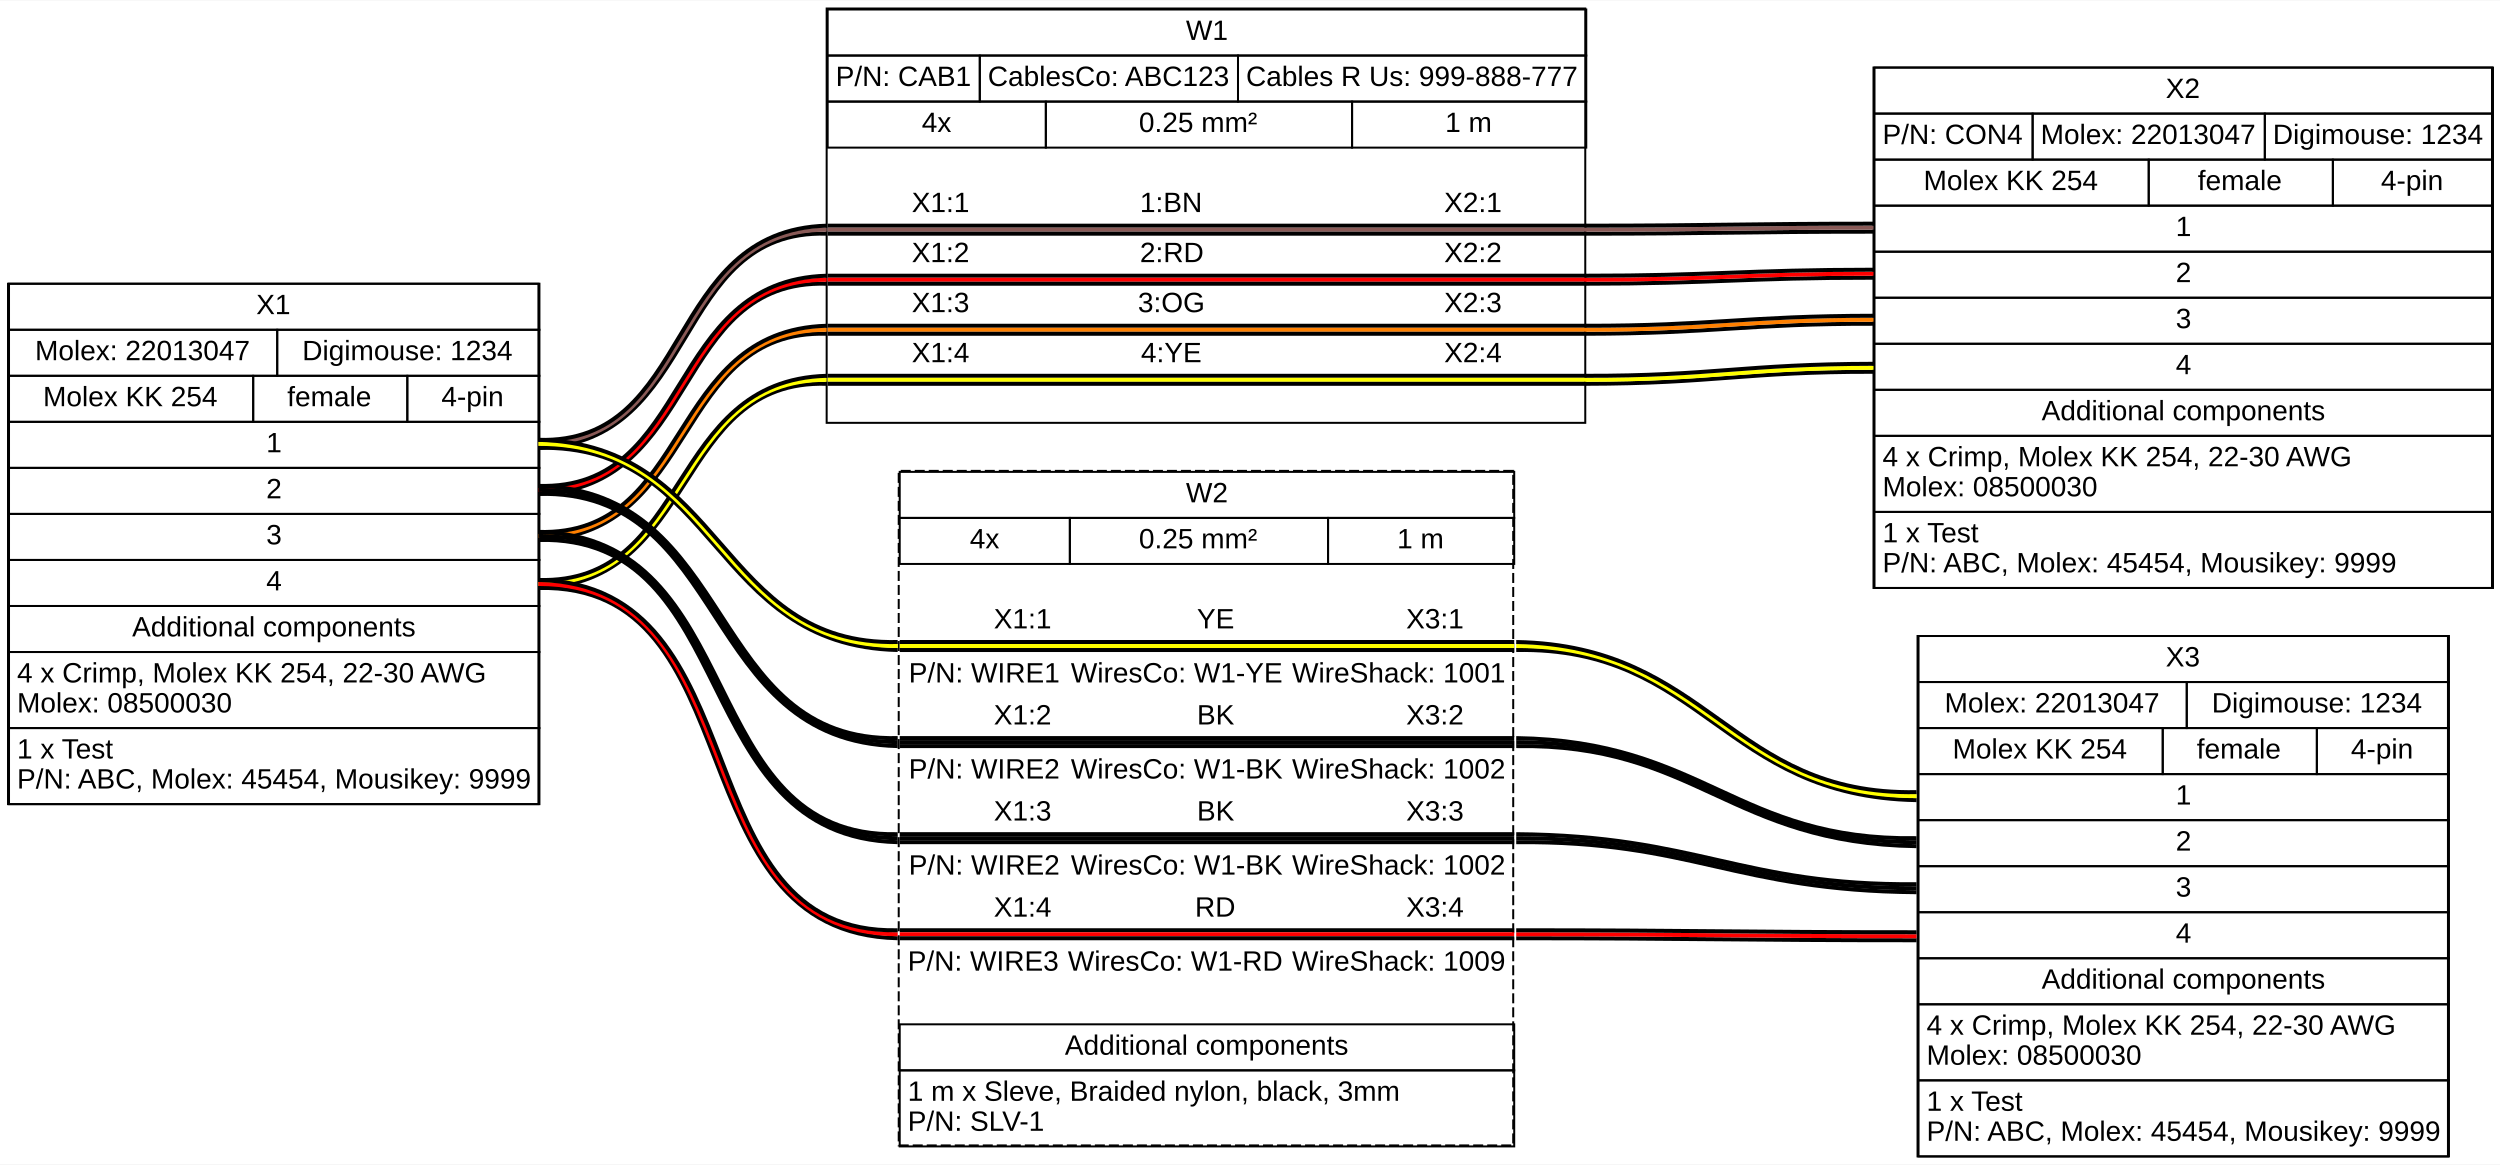
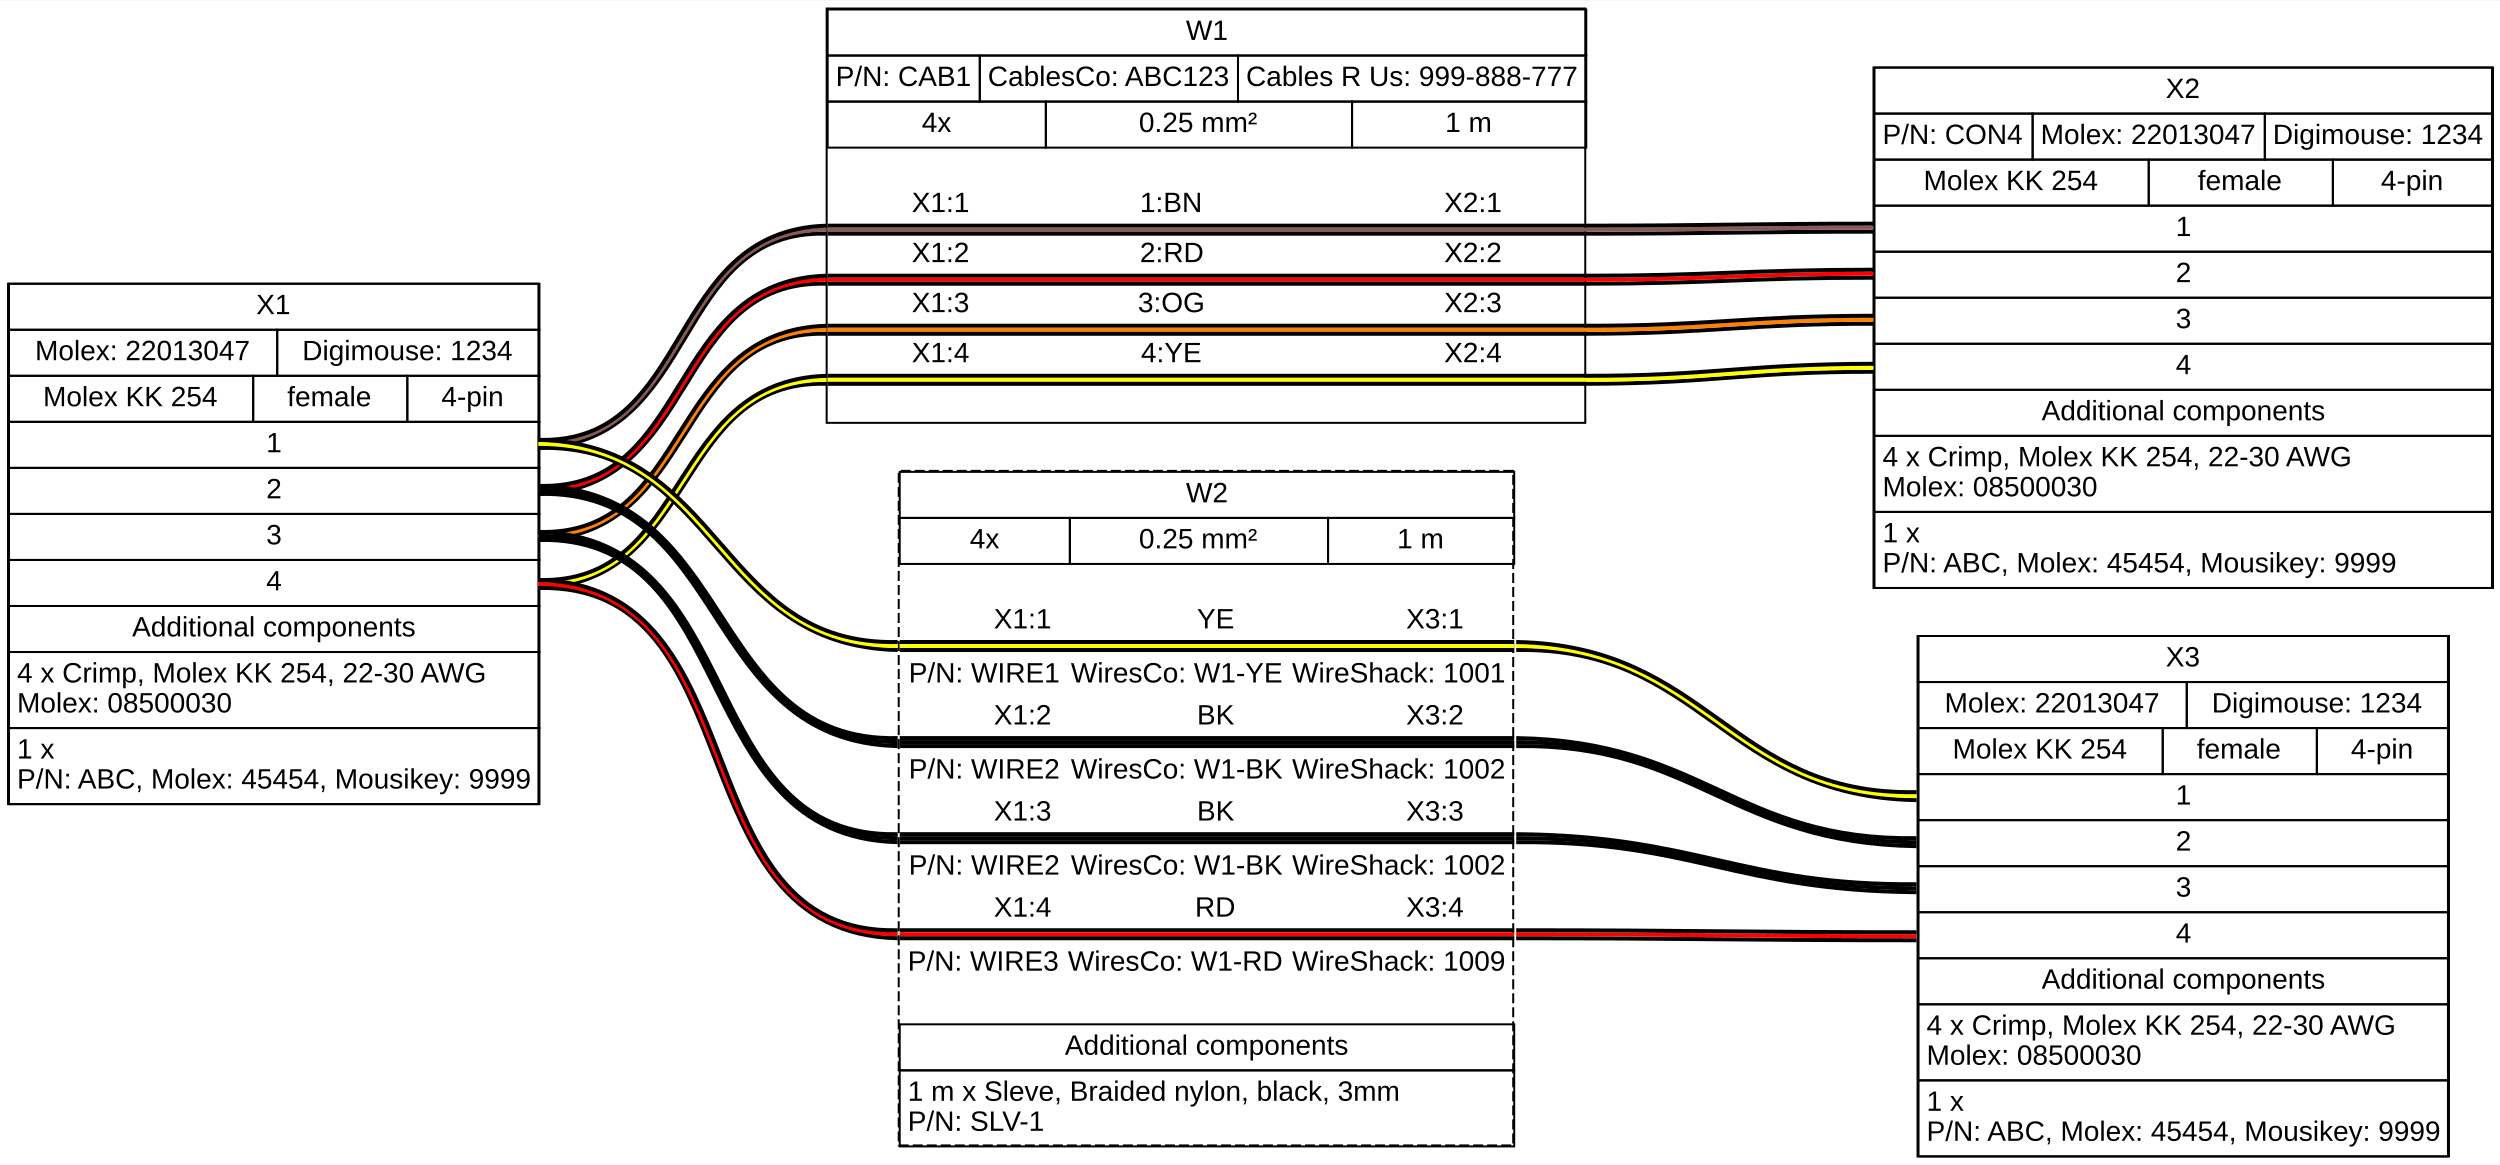
<svg xmlns="http://www.w3.org/2000/svg" width="1249pt" height="582pt" viewBox="0.00 0.00 1249.00 581.50">
  <g id="graph0" class="graph" transform="scale(1 1) rotate(0) translate(4 577.5)">
    <polygon fill="#ffffff" stroke="transparent" points="-4,4 -4,-577.5 1245,-577.5 1245,4 -4,4" />
    <g id="node1" class="node">
      <polygon fill="#ffffff" stroke="black" points="265,-436 0,-436 0,-176 265,-176 265,-436" />
      <polygon fill="none" stroke="black" points="0.5,-413 0.5,-436 265.5,-436 265.5,-413 0.5,-413" />
      <text text-anchor="start" x="124" y="-420.8" font-family="arial" font-size="14.00">X1</text>
      <polygon fill="none" stroke="black" points="0.5,-390 0.5,-413 134.5,-413 134.5,-390 0.5,-390" />
      <text text-anchor="start" x="13.5" y="-397.8" font-family="arial" font-size="14.00">Molex: 22013047</text>
      <polygon fill="none" stroke="black" points="134.5,-390 134.5,-413 265.5,-413 265.5,-390 134.5,-390" />
      <text text-anchor="start" x="147" y="-397.8" font-family="arial" font-size="14.00">Digimouse: 1234</text>
      <polygon fill="none" stroke="black" points="0.5,-367 0.5,-390 122.5,-390 122.5,-367 0.5,-367" />
      <text text-anchor="start" x="17.5" y="-374.8" font-family="arial" font-size="14.00">Molex KK 254</text>
      <polygon fill="none" stroke="black" points="122.5,-367 122.5,-390 199.5,-390 199.5,-367 122.5,-367" />
      <text text-anchor="start" x="139.5" y="-374.8" font-family="arial" font-size="14.00">female</text>
      <polygon fill="none" stroke="black" points="199.5,-367 199.5,-390 265.5,-390 265.5,-367 199.5,-367" />
      <text text-anchor="start" x="216.5" y="-374.8" font-family="arial" font-size="14.00">4-pin</text>
      <polygon fill="none" stroke="black" points="0.5,-344 0.5,-367 265.5,-367 265.5,-344 0.5,-344" />
      <text text-anchor="start" x="129" y="-351.8" font-family="arial" font-size="14.00">1</text>
      <polygon fill="none" stroke="black" points="0.5,-321 0.5,-344 265.5,-344 265.5,-321 0.5,-321" />
      <text text-anchor="start" x="129" y="-328.8" font-family="arial" font-size="14.00">2</text>
      <polygon fill="none" stroke="black" points="0.5,-298 0.5,-321 265.5,-321 265.5,-298 0.5,-298" />
      <text text-anchor="start" x="129" y="-305.8" font-family="arial" font-size="14.00">3</text>
      <polygon fill="none" stroke="black" points="0.5,-275 0.5,-298 265.5,-298 265.5,-275 0.5,-275" />
      <text text-anchor="start" x="129" y="-282.8" font-family="arial" font-size="14.00">4</text>
      <polygon fill="none" stroke="black" points="0.5,-252 0.5,-275 265.5,-275 265.5,-252 0.5,-252" />
      <text text-anchor="start" x="62" y="-259.8" font-family="arial" font-size="14.00">Additional components</text>
      <polygon fill="none" stroke="black" points="0.5,-214 0.5,-252 265.5,-252 265.5,-214 0.5,-214" />
      <text text-anchor="start" x="4.5" y="-236.8" font-family="arial" font-size="14.00">4 x Crimp, Molex KK 254, 22-30 AWG</text>
      <text text-anchor="start" x="4.5" y="-221.8" font-family="arial" font-size="14.00">Molex: 08500030</text>
      <polygon fill="none" stroke="black" points="0.5,-176 0.5,-214 265.5,-214 265.5,-176 0.5,-176" />
-       <text text-anchor="start" x="4.5" y="-198.8" font-family="arial" font-size="14.00">1 x Test</text>
+       <text text-anchor="start" x="4.5" y="-198.8" font-family="arial" font-size="14.00">1 x </text>
      <text text-anchor="start" x="4.5" y="-183.8" font-family="arial" font-size="14.00">P/N: ABC, Molex: 45454, Mousikey: 9999</text>
    </g>
    <g id="node4" class="node">
      <polygon fill="#ffffff" stroke="black" points="788,-573.5 409,-573.5 409,-366.5 788,-366.5 788,-573.5" />
      <polygon fill="none" stroke="black" points="409.5,-550 409.5,-573 788.5,-573 788.5,-550 409.5,-550" />
      <text text-anchor="start" x="588.5" y="-557.8" font-family="arial" font-size="14.00">W1</text>
      <polygon fill="none" stroke="black" points="409.5,-527 409.5,-550 485.5,-550 485.5,-527 409.5,-527" />
      <text text-anchor="start" x="413.5" y="-534.8" font-family="arial" font-size="14.00">P/N: CAB1</text>
      <polygon fill="none" stroke="black" points="485.5,-527 485.5,-550 614.5,-550 614.5,-527 485.5,-527" />
      <text text-anchor="start" x="489.5" y="-534.8" font-family="arial" font-size="14.00">CablesCo: ABC123</text>
      <polygon fill="none" stroke="black" points="614.5,-527 614.5,-550 788.5,-550 788.5,-527 614.5,-527" />
      <text text-anchor="start" x="618.5" y="-534.8" font-family="arial" font-size="14.00">Cables R Us: 999-888-777</text>
      <polygon fill="none" stroke="black" points="409.5,-504 409.5,-527 518.5,-527 518.5,-504 409.5,-504" />
      <text text-anchor="start" x="456.5" y="-511.8" font-family="arial" font-size="14.00">4x</text>
      <polygon fill="none" stroke="black" points="518.5,-504 518.5,-527 671.5,-527 671.5,-504 518.5,-504" />
      <text text-anchor="start" x="565" y="-511.8" font-family="arial" font-size="14.00">0.25 mm²</text>
      <polygon fill="none" stroke="black" points="671.5,-504 671.5,-527 788.5,-527 788.5,-504 671.5,-504" />
      <text text-anchor="start" x="718" y="-511.8" font-family="arial" font-size="14.00">1 m</text>
      <text text-anchor="start" x="464" y="-490.8" font-family="arial" font-size="14.00"> </text>
      <text text-anchor="start" x="451.5" y="-471.8" font-family="arial" font-size="14.00">X1:1</text>
      <text text-anchor="start" x="565.5" y="-471.8" font-family="arial" font-size="14.00">     1:BN    </text>
      <text text-anchor="start" x="717.5" y="-471.8" font-family="arial" font-size="14.00">X2:1</text>
      <polygon fill="#000000" stroke="transparent" points="409.5,-464 409.5,-466 788.5,-466 788.5,-464 409.5,-464" />
      <polygon fill="#895956" stroke="transparent" points="409.5,-462 409.5,-464 788.5,-464 788.5,-462 409.5,-462" />
      <polygon fill="#000000" stroke="transparent" points="409.5,-460 409.5,-462 788.5,-462 788.5,-460 409.5,-460" />
      <text text-anchor="start" x="451.5" y="-446.8" font-family="arial" font-size="14.00">X1:2</text>
      <text text-anchor="start" x="565.5" y="-446.8" font-family="arial" font-size="14.00">     2:RD    </text>
      <text text-anchor="start" x="717.5" y="-446.8" font-family="arial" font-size="14.00">X2:2</text>
      <polygon fill="#000000" stroke="transparent" points="409.5,-439 409.5,-441 788.5,-441 788.5,-439 409.5,-439" />
      <polygon fill="#ff0000" stroke="transparent" points="409.5,-437 409.5,-439 788.5,-439 788.5,-437 409.5,-437" />
      <polygon fill="#000000" stroke="transparent" points="409.5,-435 409.5,-437 788.5,-437 788.5,-435 409.5,-435" />
      <text text-anchor="start" x="451.5" y="-421.8" font-family="arial" font-size="14.00">X1:3</text>
      <text text-anchor="start" x="564.5" y="-421.8" font-family="arial" font-size="14.00">     3:OG    </text>
      <text text-anchor="start" x="717.5" y="-421.8" font-family="arial" font-size="14.00">X2:3</text>
      <polygon fill="#000000" stroke="transparent" points="409.5,-414 409.5,-416 788.5,-416 788.5,-414 409.5,-414" />
      <polygon fill="#ff8000" stroke="transparent" points="409.5,-412 409.5,-414 788.5,-414 788.5,-412 409.5,-412" />
      <polygon fill="#000000" stroke="transparent" points="409.5,-410 409.5,-412 788.5,-412 788.5,-410 409.5,-410" />
      <text text-anchor="start" x="451.5" y="-396.8" font-family="arial" font-size="14.00">X1:4</text>
      <text text-anchor="start" x="566" y="-396.8" font-family="arial" font-size="14.00">     4:YE    </text>
      <text text-anchor="start" x="717.5" y="-396.8" font-family="arial" font-size="14.00">X2:4</text>
      <polygon fill="#000000" stroke="transparent" points="409.5,-389 409.5,-391 788.5,-391 788.5,-389 409.5,-389" />
      <polygon fill="#ffff00" stroke="transparent" points="409.5,-387 409.5,-389 788.5,-389 788.5,-387 409.5,-387" />
      <polygon fill="#000000" stroke="transparent" points="409.5,-385 409.5,-387 788.5,-387 788.5,-385 409.5,-385" />
      <text text-anchor="start" x="464" y="-371.8" font-family="arial" font-size="14.00"> </text>
    </g>
    <g id="edge1" class="edge">
      <path fill="none" stroke="#000000" stroke-width="2" d="M265,-354C346.71,-356.29 331.25,-463.29 409,-461" />
      <path fill="none" stroke="#895956" stroke-width="2" d="M265,-356C344.73,-356 329.27,-463 409,-463" />
      <path fill="none" stroke="#000000" stroke-width="2" d="M265,-358C342.75,-355.71 327.29,-462.71 409,-465" />
    </g>
    <g id="edge3" class="edge">
      <path fill="none" stroke="#000000" stroke-width="2" d="M265,-331C346.19,-333.27 331.77,-438.27 409,-436" />
      <path fill="none" stroke="#ff0000" stroke-width="2" d="M265,-333C344.21,-333 329.79,-438 409,-438" />
      <path fill="none" stroke="#000000" stroke-width="2" d="M265,-335C342.23,-332.73 327.81,-437.73 409,-440" />
    </g>
    <g id="edge5" class="edge">
      <path fill="none" stroke="#000000" stroke-width="2" d="M265,-308C345.67,-310.26 332.3,-413.26 409,-411" />
      <path fill="none" stroke="#ff8000" stroke-width="2" d="M265,-310C343.69,-310 330.31,-413 409,-413" />
      <path fill="none" stroke="#000000" stroke-width="2" d="M265,-312C341.7,-309.74 328.33,-412.74 409,-415" />
    </g>
    <g id="edge7" class="edge">
      <path fill="none" stroke="#000000" stroke-width="2" d="M265,-284C345.41,-286.25 332.56,-388.25 409,-386" />
      <path fill="none" stroke="#ffff00" stroke-width="2" d="M265,-286C343.43,-286 330.57,-388 409,-388" />
      <path fill="none" stroke="#000000" stroke-width="2" d="M265,-288C341.44,-285.75 328.59,-387.75 409,-390" />
    </g>
    <g id="node5" class="node">
      <polygon fill="#ffffff" stroke="black" stroke-dasharray="5,2" points="752,-342.5 445,-342.5 445,-5.5 752,-5.5 752,-342.5" />
      <polygon fill="none" stroke="black" points="445.5,-319 445.5,-342 752.5,-342 752.5,-319 445.5,-319" />
      <text text-anchor="start" x="588.5" y="-326.8" font-family="arial" font-size="14.00">W2</text>
      <polygon fill="none" stroke="black" points="445.5,-296 445.5,-319 530.5,-319 530.5,-296 445.5,-296" />
      <text text-anchor="start" x="480.5" y="-303.8" font-family="arial" font-size="14.00">4x</text>
      <polygon fill="none" stroke="black" points="530.5,-296 530.5,-319 659.5,-319 659.5,-296 530.5,-296" />
      <text text-anchor="start" x="565" y="-303.8" font-family="arial" font-size="14.00">0.25 mm²</text>
      <polygon fill="none" stroke="black" points="659.5,-296 659.5,-319 752.5,-319 752.5,-296 659.5,-296" />
      <text text-anchor="start" x="694" y="-303.8" font-family="arial" font-size="14.00">1 m</text>
      <text text-anchor="start" x="505" y="-282.8" font-family="arial" font-size="14.00"> </text>
      <text text-anchor="start" x="492.5" y="-263.8" font-family="arial" font-size="14.00">X1:1</text>
      <text text-anchor="start" x="594" y="-263.8" font-family="arial" font-size="14.00">     YE    </text>
      <text text-anchor="start" x="698.5" y="-263.8" font-family="arial" font-size="14.00">X3:1</text>
      <polygon fill="#000000" stroke="transparent" points="445.5,-256 445.5,-258 752.5,-258 752.5,-256 445.5,-256" />
      <polygon fill="#ffff00" stroke="transparent" points="445.5,-254 445.5,-256 752.5,-256 752.5,-254 445.5,-254" />
      <polygon fill="#000000" stroke="transparent" points="445.5,-252 445.5,-254 752.5,-254 752.5,-252 445.5,-252" />
      <text text-anchor="start" x="450" y="-236.8" font-family="arial" font-size="14.00">P/N: WIRE1</text>
      <text text-anchor="start" x="531" y="-236.8" font-family="arial" font-size="14.00">WiresCo: W1-YE</text>
      <text text-anchor="start" x="641.5" y="-236.8" font-family="arial" font-size="14.00">WireShack: 1001</text>
      <text text-anchor="start" x="492.5" y="-215.8" font-family="arial" font-size="14.00">X1:2</text>
      <text text-anchor="start" x="594" y="-215.8" font-family="arial" font-size="14.00">     BK    </text>
      <text text-anchor="start" x="698.5" y="-215.8" font-family="arial" font-size="14.00">X3:2</text>
      <polygon fill="#000000" stroke="transparent" points="445.5,-208 445.5,-210 752.5,-210 752.5,-208 445.5,-208" />
      <polygon fill="#000000" stroke="transparent" points="445.5,-206 445.5,-208 752.5,-208 752.5,-206 445.5,-206" />
      <polygon fill="#000000" stroke="transparent" points="445.5,-204 445.5,-206 752.5,-206 752.5,-204 445.5,-204" />
      <text text-anchor="start" x="450" y="-188.8" font-family="arial" font-size="14.00">P/N: WIRE2</text>
      <text text-anchor="start" x="531" y="-188.8" font-family="arial" font-size="14.00">WiresCo: W1-BK</text>
      <text text-anchor="start" x="641.5" y="-188.8" font-family="arial" font-size="14.00">WireShack: 1002</text>
      <text text-anchor="start" x="492.5" y="-167.8" font-family="arial" font-size="14.00">X1:3</text>
      <text text-anchor="start" x="594" y="-167.8" font-family="arial" font-size="14.00">     BK    </text>
      <text text-anchor="start" x="698.5" y="-167.8" font-family="arial" font-size="14.00">X3:3</text>
      <polygon fill="#000000" stroke="transparent" points="445.5,-160 445.5,-162 752.5,-162 752.5,-160 445.5,-160" />
      <polygon fill="#000000" stroke="transparent" points="445.5,-158 445.5,-160 752.5,-160 752.5,-158 445.5,-158" />
      <polygon fill="#000000" stroke="transparent" points="445.5,-156 445.5,-158 752.5,-158 752.5,-156 445.5,-156" />
      <text text-anchor="start" x="450" y="-140.8" font-family="arial" font-size="14.00">P/N: WIRE2</text>
      <text text-anchor="start" x="531" y="-140.8" font-family="arial" font-size="14.00">WiresCo: W1-BK</text>
      <text text-anchor="start" x="641.5" y="-140.8" font-family="arial" font-size="14.00">WireShack: 1002</text>
      <text text-anchor="start" x="492.5" y="-119.8" font-family="arial" font-size="14.00">X1:4</text>
      <text text-anchor="start" x="593" y="-119.8" font-family="arial" font-size="14.00">     RD    </text>
      <text text-anchor="start" x="698.5" y="-119.8" font-family="arial" font-size="14.00">X3:4</text>
      <polygon fill="#000000" stroke="transparent" points="445.5,-112 445.5,-114 752.5,-114 752.5,-112 445.5,-112" />
      <polygon fill="#ff0000" stroke="transparent" points="445.5,-110 445.5,-112 752.5,-112 752.5,-110 445.5,-110" />
      <polygon fill="#000000" stroke="transparent" points="445.5,-108 445.5,-110 752.5,-110 752.5,-108 445.5,-108" />
      <text text-anchor="start" x="449.5" y="-92.8" font-family="arial" font-size="14.00">P/N: WIRE3</text>
      <text text-anchor="start" x="529.5" y="-92.8" font-family="arial" font-size="14.00">WiresCo: W1-RD</text>
      <text text-anchor="start" x="641.5" y="-92.8" font-family="arial" font-size="14.00">WireShack: 1009</text>
      <text text-anchor="start" x="505" y="-71.8" font-family="arial" font-size="14.00"> </text>
      <polygon fill="none" stroke="black" points="445.5,-43 445.5,-66 752.5,-66 752.5,-43 445.5,-43" />
      <text text-anchor="start" x="528" y="-50.8" font-family="arial" font-size="14.00">Additional components</text>
      <polygon fill="none" stroke="black" points="445.5,-5 445.5,-43 752.5,-43 752.5,-5 445.5,-5" />
      <text text-anchor="start" x="449.5" y="-27.8" font-family="arial" font-size="14.00">1 m x Sleve, Braided nylon, black, 3mm</text>
      <text text-anchor="start" x="449.5" y="-12.8" font-family="arial" font-size="14.00">P/N: SLV-1</text>
    </g>
    <g id="edge9" class="edge">
      <path fill="none" stroke="#000000" stroke-width="2" d="M265,-354C354.54,-356.07 350.96,-255.07 444.5,-253" />
      <path fill="none" stroke="#ffff00" stroke-width="2" d="M265,-356C356.54,-356 352.96,-255 444.5,-255" />
      <path fill="none" stroke="#000000" stroke-width="2" d="M265,-358C358.54,-355.93 354.96,-254.93 444.5,-257" />
    </g>
    <g id="edge11" class="edge">
      <path fill="none" stroke="#000000" stroke-width="2" d="M265,-331C360.49,-333.24 345.04,-207.24 444.5,-205" />
      <path fill="none" stroke="#000000" stroke-width="2" d="M265,-333C362.47,-333 347.03,-207 444.5,-207" />
      <path fill="none" stroke="#000000" stroke-width="2" d="M265,-335C364.46,-332.76 349.01,-206.76 444.5,-209" />
    </g>
    <g id="edge13" class="edge">
      <path fill="none" stroke="#000000" stroke-width="2" d="M265,-308C367.29,-310.38 338.28,-159.38 444.5,-157" />
      <path fill="none" stroke="#000000" stroke-width="2" d="M265,-310C369.25,-310 340.25,-159 444.5,-159" />
      <path fill="none" stroke="#000000" stroke-width="2" d="M265,-312C371.22,-309.62 342.21,-158.62 444.5,-161" />
    </g>
    <g id="edge15" class="edge">
      <path fill="none" stroke="#000000" stroke-width="2" d="M265,-284C374.48,-286.48 331.14,-111.48 444.5,-109" />
      <path fill="none" stroke="#ff0000" stroke-width="2" d="M265,-286C376.42,-286 333.08,-111 444.5,-111" />
      <path fill="none" stroke="#000000" stroke-width="2" d="M265,-288C378.36,-285.52 335.02,-110.52 444.5,-113" />
    </g>
    <g id="node2" class="node">
      <polygon fill="#ffffff" stroke="black" points="1241,-544 932,-544 932,-284 1241,-284 1241,-544" />
      <polygon fill="none" stroke="black" points="932.5,-521 932.5,-544 1241.5,-544 1241.5,-521 932.5,-521" />
      <text text-anchor="start" x="1078" y="-528.8" font-family="arial" font-size="14.00">X2</text>
      <polygon fill="none" stroke="black" points="932.5,-498 932.5,-521 1011.5,-521 1011.5,-498 932.5,-498" />
      <text text-anchor="start" x="936.5" y="-505.8" font-family="arial" font-size="14.00">P/N: CON4</text>
      <polygon fill="none" stroke="black" points="1011.5,-498 1011.5,-521 1127.5,-521 1127.5,-498 1011.5,-498" />
      <text text-anchor="start" x="1015.5" y="-505.8" font-family="arial" font-size="14.00">Molex: 22013047</text>
      <polygon fill="none" stroke="black" points="1127.5,-498 1127.5,-521 1241.5,-521 1241.5,-498 1127.5,-498" />
      <text text-anchor="start" x="1131.5" y="-505.8" font-family="arial" font-size="14.00">Digimouse: 1234</text>
      <polygon fill="none" stroke="black" points="932.5,-475 932.5,-498 1069.5,-498 1069.5,-475 932.5,-475" />
      <text text-anchor="start" x="957" y="-482.8" font-family="arial" font-size="14.00">Molex KK 254</text>
      <polygon fill="none" stroke="black" points="1069.5,-475 1069.5,-498 1161.5,-498 1161.5,-475 1069.5,-475" />
      <text text-anchor="start" x="1094" y="-482.8" font-family="arial" font-size="14.00">female</text>
      <polygon fill="none" stroke="black" points="1161.5,-475 1161.5,-498 1241.5,-498 1241.5,-475 1161.5,-475" />
      <text text-anchor="start" x="1185.5" y="-482.8" font-family="arial" font-size="14.00">4-pin</text>
      <polygon fill="none" stroke="black" points="932.5,-452 932.5,-475 1241.5,-475 1241.5,-452 932.5,-452" />
      <text text-anchor="start" x="1083" y="-459.8" font-family="arial" font-size="14.00">1</text>
      <polygon fill="none" stroke="black" points="932.5,-429 932.5,-452 1241.5,-452 1241.5,-429 932.5,-429" />
      <text text-anchor="start" x="1083" y="-436.8" font-family="arial" font-size="14.00">2</text>
      <polygon fill="none" stroke="black" points="932.5,-406 932.5,-429 1241.5,-429 1241.5,-406 932.5,-406" />
      <text text-anchor="start" x="1083" y="-413.8" font-family="arial" font-size="14.00">3</text>
      <polygon fill="none" stroke="black" points="932.5,-383 932.5,-406 1241.5,-406 1241.5,-383 932.5,-383" />
      <text text-anchor="start" x="1083" y="-390.8" font-family="arial" font-size="14.00">4</text>
      <polygon fill="none" stroke="black" points="932.5,-360 932.5,-383 1241.5,-383 1241.5,-360 932.5,-360" />
      <text text-anchor="start" x="1016" y="-367.8" font-family="arial" font-size="14.00">Additional components</text>
      <polygon fill="none" stroke="black" points="932.5,-322 932.5,-360 1241.5,-360 1241.5,-322 932.5,-322" />
      <text text-anchor="start" x="936.5" y="-344.8" font-family="arial" font-size="14.00">4 x Crimp, Molex KK 254, 22-30 AWG</text>
      <text text-anchor="start" x="936.5" y="-329.8" font-family="arial" font-size="14.00">Molex: 08500030</text>
      <polygon fill="none" stroke="black" points="932.5,-284 932.5,-322 1241.5,-322 1241.5,-284 932.5,-284" />
-       <text text-anchor="start" x="936.5" y="-306.8" font-family="arial" font-size="14.00">1 x Test</text>
+       <text text-anchor="start" x="936.5" y="-306.8" font-family="arial" font-size="14.00">1 x </text>
      <text text-anchor="start" x="936.5" y="-291.8" font-family="arial" font-size="14.00">P/N: ABC, Molex: 45454, Mousikey: 9999</text>
    </g>
    <g id="node3" class="node">
      <polygon fill="#ffffff" stroke="black" points="1219,-260 954,-260 954,0 1219,0 1219,-260" />
      <polygon fill="none" stroke="black" points="954.5,-237 954.5,-260 1219.5,-260 1219.5,-237 954.5,-237" />
      <text text-anchor="start" x="1078" y="-244.8" font-family="arial" font-size="14.00">X3</text>
      <polygon fill="none" stroke="black" points="954.5,-214 954.5,-237 1088.5,-237 1088.5,-214 954.5,-214" />
      <text text-anchor="start" x="967.5" y="-221.8" font-family="arial" font-size="14.00">Molex: 22013047</text>
      <polygon fill="none" stroke="black" points="1088.5,-214 1088.5,-237 1219.5,-237 1219.5,-214 1088.5,-214" />
      <text text-anchor="start" x="1101" y="-221.8" font-family="arial" font-size="14.00">Digimouse: 1234</text>
      <polygon fill="none" stroke="black" points="954.5,-191 954.5,-214 1076.5,-214 1076.5,-191 954.5,-191" />
      <text text-anchor="start" x="971.5" y="-198.8" font-family="arial" font-size="14.00">Molex KK 254</text>
      <polygon fill="none" stroke="black" points="1076.5,-191 1076.5,-214 1153.5,-214 1153.5,-191 1076.5,-191" />
      <text text-anchor="start" x="1093.5" y="-198.8" font-family="arial" font-size="14.00">female</text>
      <polygon fill="none" stroke="black" points="1153.5,-191 1153.5,-214 1219.5,-214 1219.5,-191 1153.5,-191" />
      <text text-anchor="start" x="1170.5" y="-198.8" font-family="arial" font-size="14.00">4-pin</text>
      <polygon fill="none" stroke="black" points="954.5,-168 954.5,-191 1219.5,-191 1219.5,-168 954.5,-168" />
      <text text-anchor="start" x="1083" y="-175.8" font-family="arial" font-size="14.00">1</text>
      <polygon fill="none" stroke="black" points="954.5,-145 954.5,-168 1219.5,-168 1219.5,-145 954.5,-145" />
      <text text-anchor="start" x="1083" y="-152.8" font-family="arial" font-size="14.00">2</text>
      <polygon fill="none" stroke="black" points="954.5,-122 954.5,-145 1219.5,-145 1219.5,-122 954.5,-122" />
      <text text-anchor="start" x="1083" y="-129.8" font-family="arial" font-size="14.00">3</text>
      <polygon fill="none" stroke="black" points="954.5,-99 954.5,-122 1219.5,-122 1219.5,-99 954.5,-99" />
      <text text-anchor="start" x="1083" y="-106.8" font-family="arial" font-size="14.00">4</text>
      <polygon fill="none" stroke="black" points="954.5,-76 954.5,-99 1219.5,-99 1219.5,-76 954.5,-76" />
      <text text-anchor="start" x="1016" y="-83.8" font-family="arial" font-size="14.00">Additional components</text>
      <polygon fill="none" stroke="black" points="954.5,-38 954.5,-76 1219.5,-76 1219.5,-38 954.5,-38" />
      <text text-anchor="start" x="958.5" y="-60.8" font-family="arial" font-size="14.00">4 x Crimp, Molex KK 254, 22-30 AWG</text>
      <text text-anchor="start" x="958.5" y="-45.8" font-family="arial" font-size="14.00">Molex: 08500030</text>
      <polygon fill="none" stroke="black" points="954.5,0 954.5,-38 1219.5,-38 1219.5,0 954.5,0" />
-       <text text-anchor="start" x="958.5" y="-22.8" font-family="arial" font-size="14.00">1 x Test</text>
+       <text text-anchor="start" x="958.5" y="-22.8" font-family="arial" font-size="14.00">1 x </text>
      <text text-anchor="start" x="958.5" y="-7.8" font-family="arial" font-size="14.00">P/N: ABC, Molex: 45454, Mousikey: 9999</text>
    </g>
    <g id="edge2" class="edge">
      <path fill="none" stroke="#000000" stroke-width="2" d="M788,-461C852.13,-461 868.12,-462 932,-462" />
      <path fill="none" stroke="#895956" stroke-width="2" d="M788,-463C852,-463 868,-464 932,-464" />
      <path fill="none" stroke="#000000" stroke-width="2" d="M788,-465C851.88,-465 867.87,-466 932,-466" />
    </g>
    <g id="edge4" class="edge">
      <path fill="none" stroke="#000000" stroke-width="2" d="M788,-436C852.38,-436.03 868.36,-439.03 932,-439" />
      <path fill="none" stroke="#ff0000" stroke-width="2" d="M788,-438C852.01,-438 867.99,-441 932,-441" />
      <path fill="none" stroke="#000000" stroke-width="2" d="M788,-440C851.64,-439.97 867.62,-442.97 932,-443" />
    </g>
    <g id="edge6" class="edge">
      <path fill="none" stroke="#000000" stroke-width="2" d="M788,-411C852.64,-411.09 868.56,-416.09 932,-416" />
      <path fill="none" stroke="#ff8000" stroke-width="2" d="M788,-413C852.04,-413 867.96,-418 932,-418" />
      <path fill="none" stroke="#000000" stroke-width="2" d="M788,-415C851.44,-414.91 867.36,-419.91 932,-420" />
    </g>
    <g id="edge8" class="edge">
      <path fill="none" stroke="#000000" stroke-width="2" d="M788,-386C852.76,-386.13 868.65,-392.13 932,-392" />
      <path fill="none" stroke="#ffff00" stroke-width="2" d="M788,-388C852.06,-388 867.94,-394 932,-394" />
      <path fill="none" stroke="#000000" stroke-width="2" d="M788,-390C851.35,-389.87 867.24,-395.87 932,-396" />
    </g>
    <g id="edge10" class="edge">
      <path fill="none" stroke="#000000" stroke-width="2" d="M753.5,-253C846.45,-254.73 856.58,-179.73 953.5,-178" />
      <path fill="none" stroke="#ffff00" stroke-width="2" d="M753.5,-255C848.43,-255 858.57,-180 953.5,-180" />
      <path fill="none" stroke="#000000" stroke-width="2" d="M753.5,-257C850.42,-255.27 860.55,-180.27 953.5,-182" />
    </g>
    <g id="edge12" class="edge">
      <path fill="none" stroke="#000000" stroke-width="2" d="M753.5,-205C843.23,-206.36 859.98,-156.36 953.5,-155" />
      <path fill="none" stroke="#000000" stroke-width="2" d="M753.5,-207C845.12,-207 861.88,-157 953.5,-157" />
      <path fill="none" stroke="#000000" stroke-width="2" d="M753.5,-209C847.02,-207.64 863.77,-157.64 953.5,-159" />
    </g>
    <g id="edge14" class="edge">
      <path fill="none" stroke="#000000" stroke-width="2" d="M753.5,-157C841.54,-157.72 862.38,-132.72 953.5,-132" />
      <path fill="none" stroke="#000000" stroke-width="2" d="M753.5,-159C843.08,-159 863.92,-134 953.5,-134" />
      <path fill="none" stroke="#000000" stroke-width="2" d="M753.5,-161C844.62,-160.28 865.46,-135.28 953.5,-136" />
    </g>
    <g id="edge16" class="edge">
      <path fill="none" stroke="#000000" stroke-width="2" d="M753.5,-109C842.3,-109 864.52,-108 953.5,-108" />
      <path fill="none" stroke="#ff0000" stroke-width="2" d="M753.5,-111C842.39,-111 864.61,-110 953.5,-110" />
      <path fill="none" stroke="#000000" stroke-width="2" d="M753.5,-113C842.48,-113 864.7,-112 953.5,-112" />
    </g>
  </g>
</svg>
